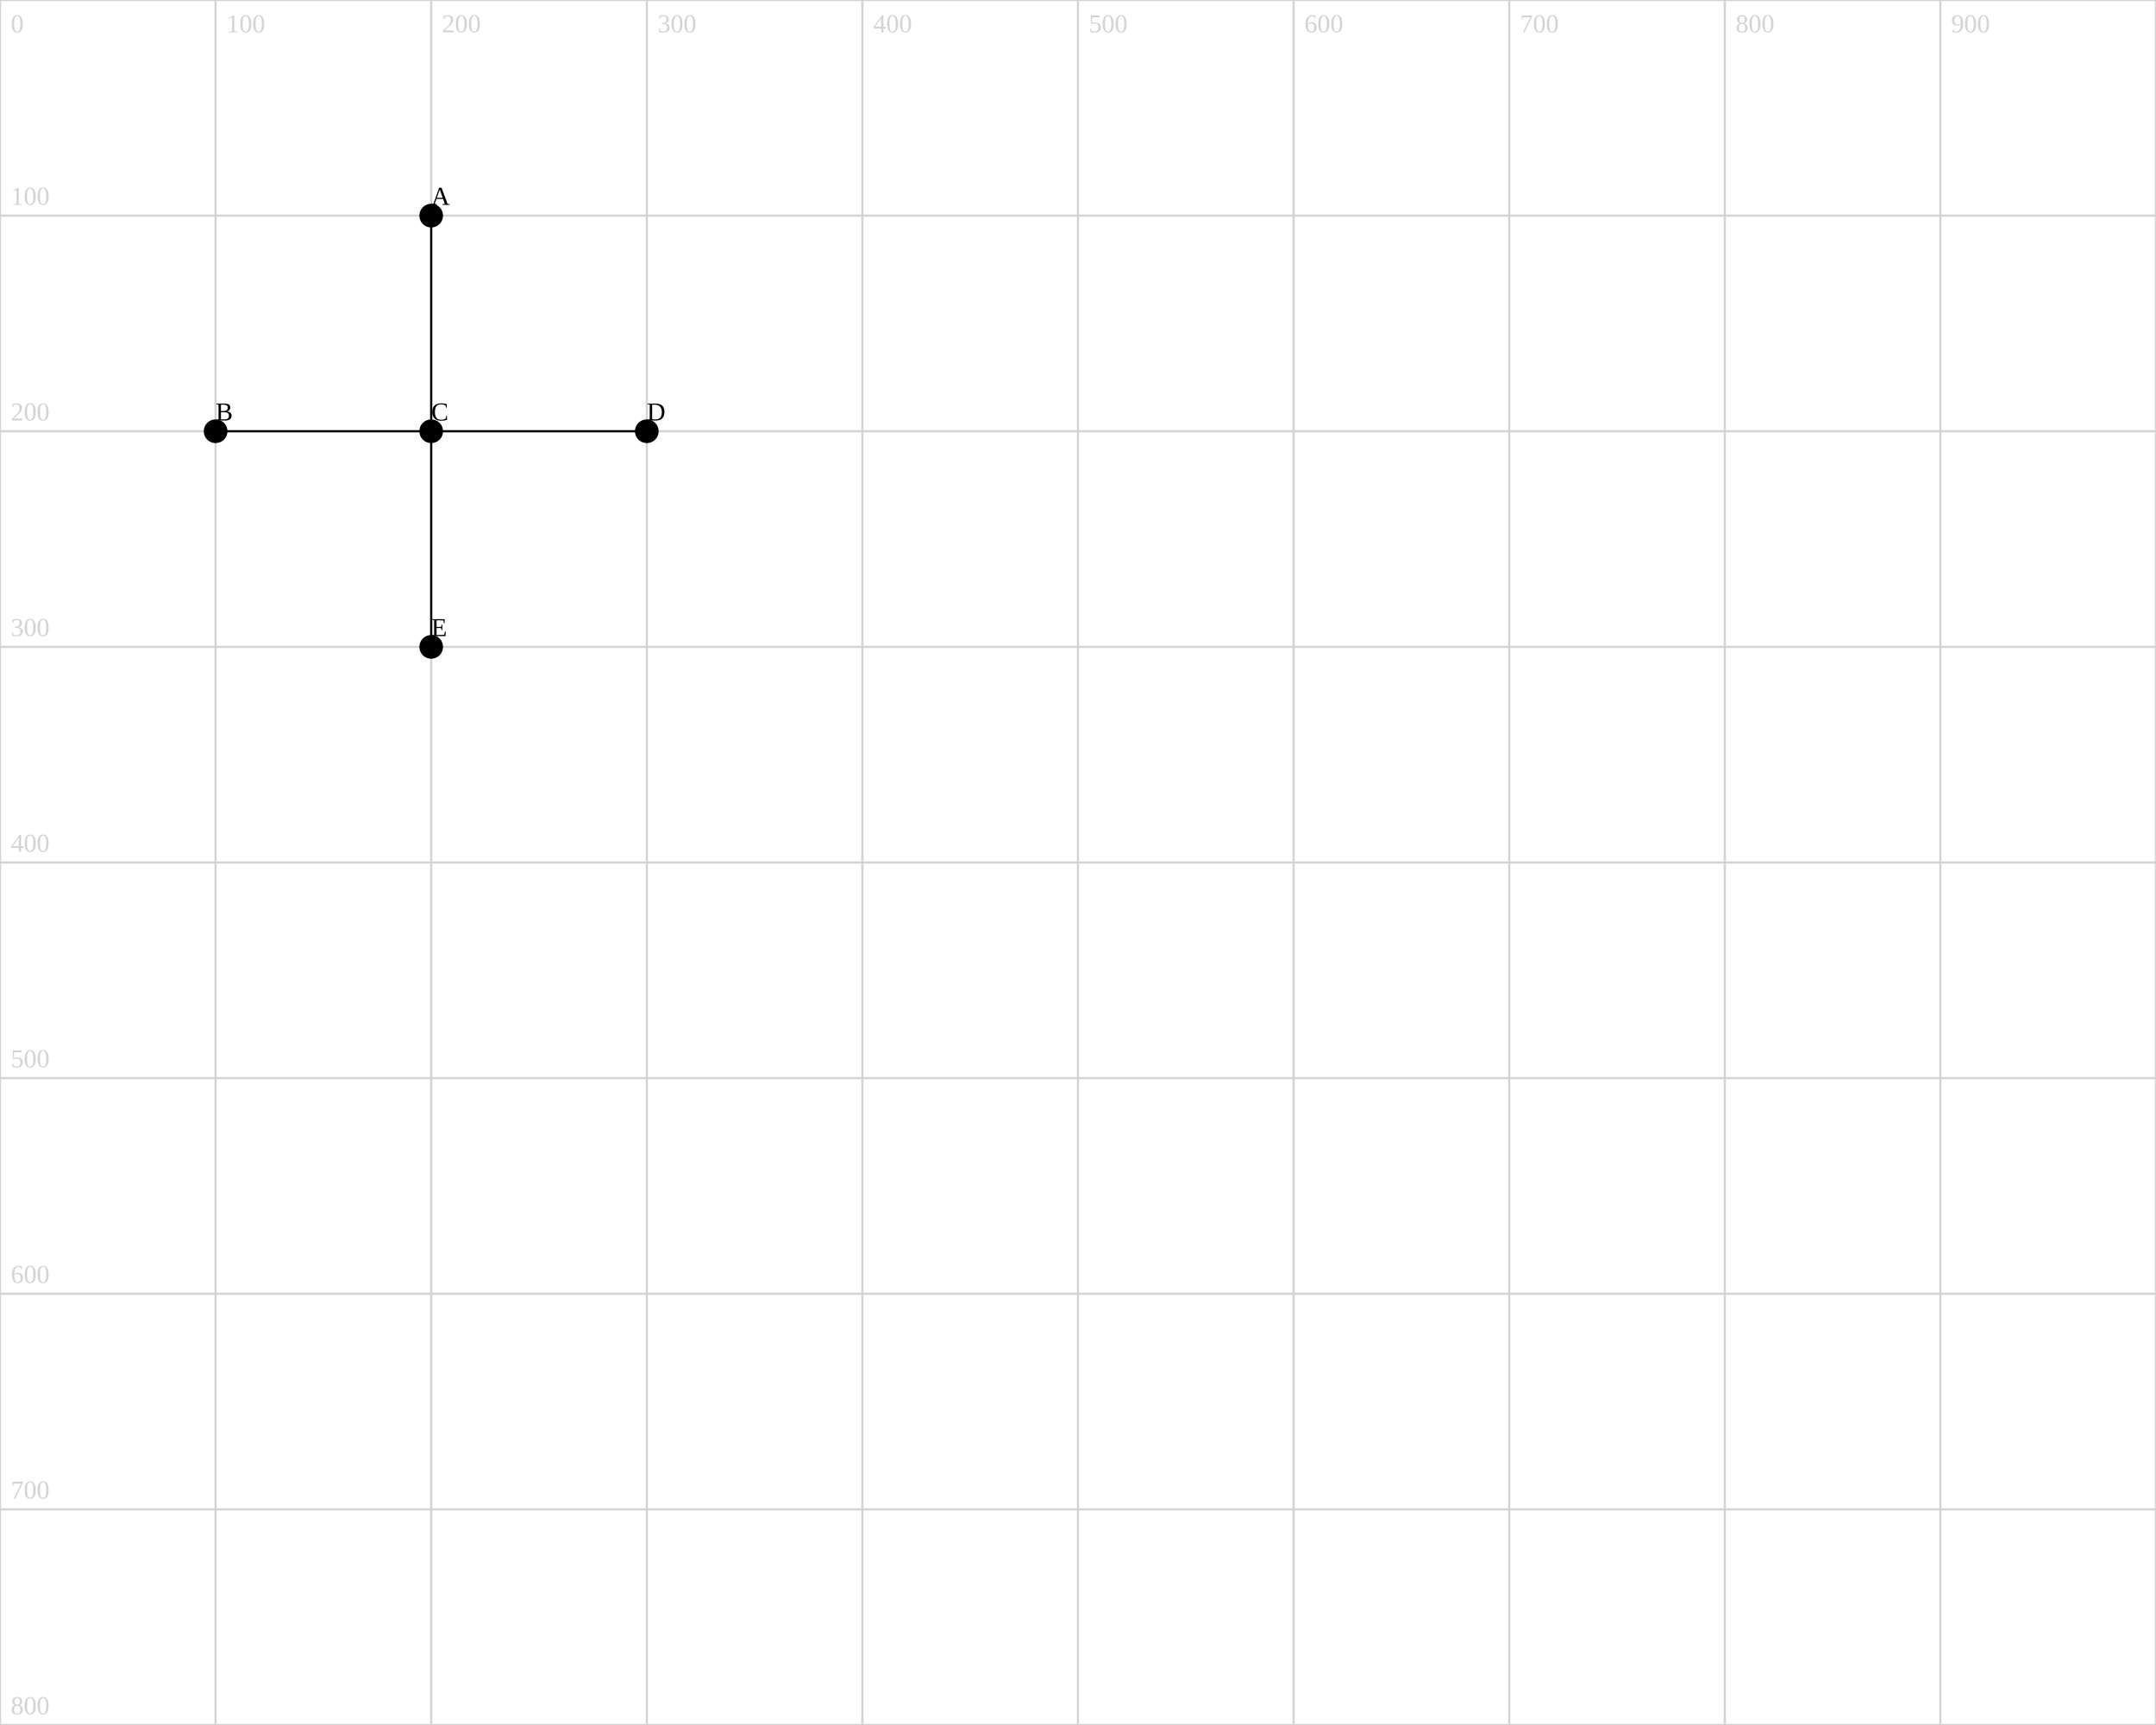
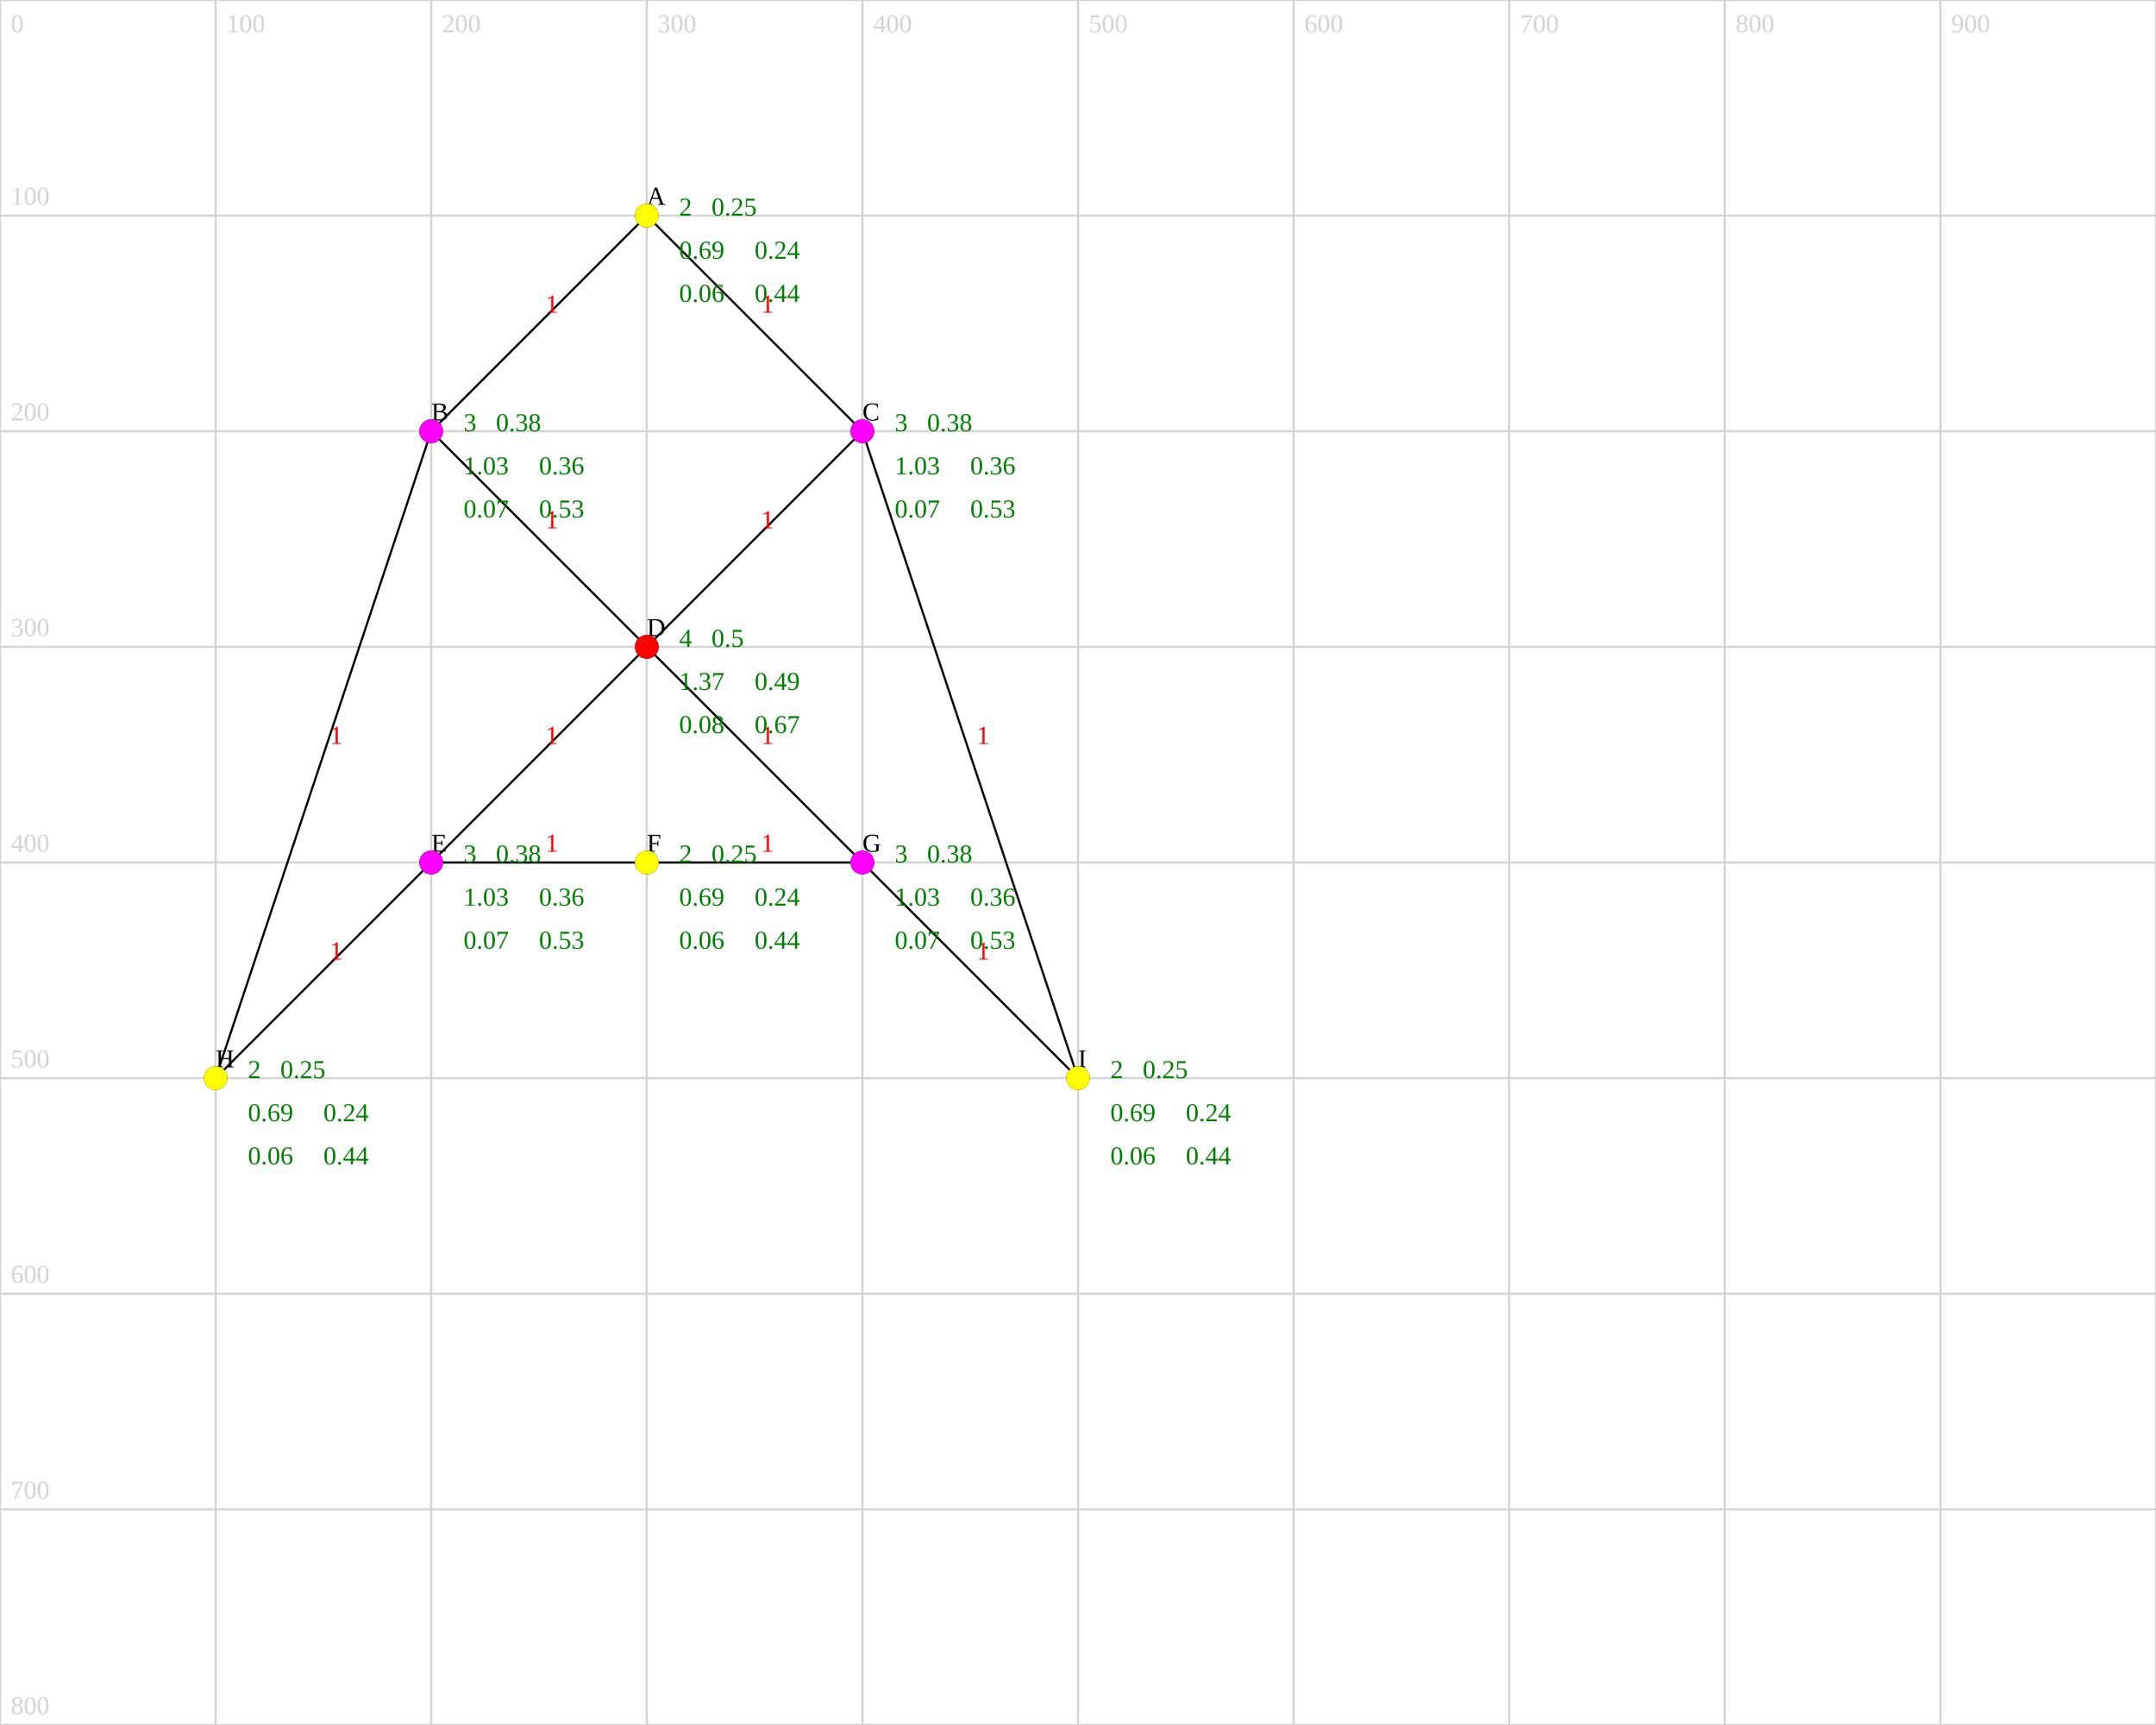
<svg xmlns="http://www.w3.org/2000/svg" version="1.1" width="1000" height="800">
  <line x1="0" y1="0" x2="1000" y2="0" stroke="lightgrey" />
  <text x="5" y="-5" fill="lightgrey">0</text>
  <line x1="0" y1="100" x2="1000" y2="100" stroke="lightgrey" />
  <text x="5" y="95" fill="lightgrey">100</text>
  <line x1="0" y1="200" x2="1000" y2="200" stroke="lightgrey" />
  <text x="5" y="195" fill="lightgrey">200</text>
  <line x1="0" y1="300" x2="1000" y2="300" stroke="lightgrey" />
  <text x="5" y="295" fill="lightgrey">300</text>
  <line x1="0" y1="400" x2="1000" y2="400" stroke="lightgrey" />
  <text x="5" y="395" fill="lightgrey">400</text>
  <line x1="0" y1="500" x2="1000" y2="500" stroke="lightgrey" />
  <text x="5" y="495" fill="lightgrey">500</text>
  <line x1="0" y1="600" x2="1000" y2="600" stroke="lightgrey" />
  <text x="5" y="595" fill="lightgrey">600</text>
  <line x1="0" y1="700" x2="1000" y2="700" stroke="lightgrey" />
  <text x="5" y="695" fill="lightgrey">700</text>
  <line x1="0" y1="800" x2="1000" y2="800" stroke="lightgrey" />
  <text x="5" y="795" fill="lightgrey">800</text>
  <line x1="0" y1="0" x2="0" y2="800" stroke="lightgrey" />
  <text x="5" y="15" fill="lightgrey">0</text>
  <line x1="100" y1="0" x2="100" y2="800" stroke="lightgrey" />
  <text x="105" y="15" fill="lightgrey">100</text>
  <line x1="200" y1="0" x2="200" y2="800" stroke="lightgrey" />
  <text x="205" y="15" fill="lightgrey">200</text>
  <line x1="300" y1="0" x2="300" y2="800" stroke="lightgrey" />
  <text x="305" y="15" fill="lightgrey">300</text>
  <line x1="400" y1="0" x2="400" y2="800" stroke="lightgrey" />
  <text x="405" y="15" fill="lightgrey">400</text>
  <line x1="500" y1="0" x2="500" y2="800" stroke="lightgrey" />
  <text x="505" y="15" fill="lightgrey">500</text>
  <line x1="600" y1="0" x2="600" y2="800" stroke="lightgrey" />
  <text x="605" y="15" fill="lightgrey">600</text>
  <line x1="700" y1="0" x2="700" y2="800" stroke="lightgrey" />
  <text x="705" y="15" fill="lightgrey">700</text>
  <line x1="800" y1="0" x2="800" y2="800" stroke="lightgrey" />
  <text x="805" y="15" fill="lightgrey">800</text>
  <line x1="900" y1="0" x2="900" y2="800" stroke="lightgrey" />
  <text x="905" y="15" fill="lightgrey">900</text>
  <line x1="1000" y1="0" x2="1000" y2="800" stroke="lightgrey" />
  <text x="1005" y="15" fill="lightgrey">1000</text>
-   <circle cx="200" cy="100" r="5" fill="black" stroke="black" stroke-width="1" />
-   <text x="200" y="95" fill="black">A</text>
-   <circle cx="100" cy="200" r="5" fill="black" stroke="black" stroke-width="1" />
-   <text x="100" y="195" fill="black">B</text>
+   <circle cx="300" cy="100" r="5" fill="black" stroke="black" stroke-width="1" />
+   <text x="300" y="95" fill="black">A</text>
  <circle cx="200" cy="200" r="5" fill="black" stroke="black" stroke-width="1" />
-   <text x="200" y="195" fill="black">C</text>
-   <circle cx="300" cy="200" r="5" fill="black" stroke="black" stroke-width="1" />
-   <text x="300" y="195" fill="black">D</text>
-   <circle cx="200" cy="300" r="5" fill="black" stroke="black" stroke-width="1" />
-   <text x="200" y="295" fill="black">E</text>
-   <line x1="200" y1="100" x2="200" y2="200" stroke="black" />
-   <line x1="100" y1="200" x2="200" y2="200" stroke="black" />
-   <line x1="200" y1="200" x2="300" y2="200" stroke="black" />
-   <line x1="200" y1="200" x2="200" y2="300" stroke="black" />
+   <text x="200" y="195" fill="black">B</text>
+   <circle cx="400" cy="200" r="5" fill="black" stroke="black" stroke-width="1" />
+   <text x="400" y="195" fill="black">C</text>
+   <circle cx="300" cy="300" r="5" fill="black" stroke="black" stroke-width="1" />
+   <text x="300" y="295" fill="black">D</text>
+   <circle cx="200" cy="400" r="5" fill="black" stroke="black" stroke-width="1" />
+   <text x="200" y="395" fill="black">E</text>
+   <circle cx="300" cy="400" r="5" fill="black" stroke="black" stroke-width="1" />
+   <text x="300" y="395" fill="black">F</text>
+   <circle cx="400" cy="400" r="5" fill="black" stroke="black" stroke-width="1" />
+   <text x="400" y="395" fill="black">G</text>
+   <circle cx="100" cy="500" r="5" fill="black" stroke="black" stroke-width="1" />
+   <text x="100" y="495" fill="black">H</text>
+   <circle cx="500" cy="500" r="5" fill="black" stroke="black" stroke-width="1" />
+   <text x="500" y="495" fill="black">I</text>
+   <line x1="300" y1="100" x2="200" y2="200" stroke="black" />
+   <text x="253" y="145" fill="red">1</text>
+   <line x1="300" y1="100" x2="400" y2="200" stroke="black" />
+   <text x="353" y="145" fill="red">1</text>
+   <line x1="200" y1="200" x2="300" y2="300" stroke="black" />
+   <text x="253" y="245" fill="red">1</text>
+   <line x1="200" y1="200" x2="100" y2="500" stroke="black" />
+   <text x="153" y="345" fill="red">1</text>
+   <line x1="400" y1="200" x2="300" y2="300" stroke="black" />
+   <text x="353" y="245" fill="red">1</text>
+   <line x1="400" y1="200" x2="500" y2="500" stroke="black" />
+   <text x="453" y="345" fill="red">1</text>
+   <line x1="300" y1="300" x2="200" y2="400" stroke="black" />
+   <text x="253" y="345" fill="red">1</text>
+   <line x1="300" y1="300" x2="400" y2="400" stroke="black" />
+   <text x="353" y="345" fill="red">1</text>
+   <line x1="200" y1="400" x2="300" y2="400" stroke="black" />
+   <text x="253" y="395" fill="red">1</text>
+   <line x1="200" y1="400" x2="100" y2="500" stroke="black" />
+   <text x="153" y="445" fill="red">1</text>
+   <line x1="300" y1="400" x2="400" y2="400" stroke="black" />
+   <text x="353" y="395" fill="red">1</text>
+   <line x1="400" y1="400" x2="500" y2="500" stroke="black" />
+   <text x="453" y="445" fill="red">1</text>
+   <text x="315" y="100" fill="green">2</text>
+   <text x="330" y="100" fill="green">0.25</text>
+   <text x="315" y="120" fill="green">0.69</text>
+   <text x="350" y="120" fill="green">0.24</text>
+   <text x="315" y="140" fill="green">0.06</text>
+   <text x="350" y="140" fill="green">0.44</text>
+   <circle cx="300" cy="100" r="5" fill="yellow" stroke="yellow" stroke-width="1" />
+   <text x="215" y="200" fill="green">3</text>
+   <text x="230" y="200" fill="green">0.38</text>
+   <text x="215" y="220" fill="green">1.03</text>
+   <text x="250" y="220" fill="green">0.36</text>
+   <text x="215" y="240" fill="green">0.07</text>
+   <text x="250" y="240" fill="green">0.53</text>
+   <circle cx="200" cy="200" r="5" fill="magenta" stroke="magenta" stroke-width="1" />
+   <text x="415" y="200" fill="green">3</text>
+   <text x="430" y="200" fill="green">0.38</text>
+   <text x="415" y="220" fill="green">1.03</text>
+   <text x="450" y="220" fill="green">0.36</text>
+   <text x="415" y="240" fill="green">0.07</text>
+   <text x="450" y="240" fill="green">0.53</text>
+   <circle cx="400" cy="200" r="5" fill="magenta" stroke="magenta" stroke-width="1" />
+   <text x="315" y="300" fill="green">4</text>
+   <text x="330" y="300" fill="green">0.5</text>
+   <text x="315" y="320" fill="green">1.37</text>
+   <text x="350" y="320" fill="green">0.49</text>
+   <text x="315" y="340" fill="green">0.08</text>
+   <text x="350" y="340" fill="green">0.67</text>
+   <circle cx="300" cy="300" r="5" fill="red" stroke="red" stroke-width="1" />
+   <text x="215" y="400" fill="green">3</text>
+   <text x="230" y="400" fill="green">0.38</text>
+   <text x="215" y="420" fill="green">1.03</text>
+   <text x="250" y="420" fill="green">0.36</text>
+   <text x="215" y="440" fill="green">0.07</text>
+   <text x="250" y="440" fill="green">0.53</text>
+   <circle cx="200" cy="400" r="5" fill="magenta" stroke="magenta" stroke-width="1" />
+   <text x="315" y="400" fill="green">2</text>
+   <text x="330" y="400" fill="green">0.25</text>
+   <text x="315" y="420" fill="green">0.69</text>
+   <text x="350" y="420" fill="green">0.24</text>
+   <text x="315" y="440" fill="green">0.06</text>
+   <text x="350" y="440" fill="green">0.44</text>
+   <circle cx="300" cy="400" r="5" fill="yellow" stroke="yellow" stroke-width="1" />
+   <text x="415" y="400" fill="green">3</text>
+   <text x="430" y="400" fill="green">0.38</text>
+   <text x="415" y="420" fill="green">1.03</text>
+   <text x="450" y="420" fill="green">0.36</text>
+   <text x="415" y="440" fill="green">0.07</text>
+   <text x="450" y="440" fill="green">0.53</text>
+   <circle cx="400" cy="400" r="5" fill="magenta" stroke="magenta" stroke-width="1" />
+   <text x="115" y="500" fill="green">2</text>
+   <text x="130" y="500" fill="green">0.25</text>
+   <text x="115" y="520" fill="green">0.69</text>
+   <text x="150" y="520" fill="green">0.24</text>
+   <text x="115" y="540" fill="green">0.06</text>
+   <text x="150" y="540" fill="green">0.44</text>
+   <circle cx="100" cy="500" r="5" fill="yellow" stroke="yellow" stroke-width="1" />
+   <text x="515" y="500" fill="green">2</text>
+   <text x="530" y="500" fill="green">0.25</text>
+   <text x="515" y="520" fill="green">0.69</text>
+   <text x="550" y="520" fill="green">0.24</text>
+   <text x="515" y="540" fill="green">0.06</text>
+   <text x="550" y="540" fill="green">0.44</text>
+   <circle cx="500" cy="500" r="5" fill="yellow" stroke="yellow" stroke-width="1" />
</svg>
